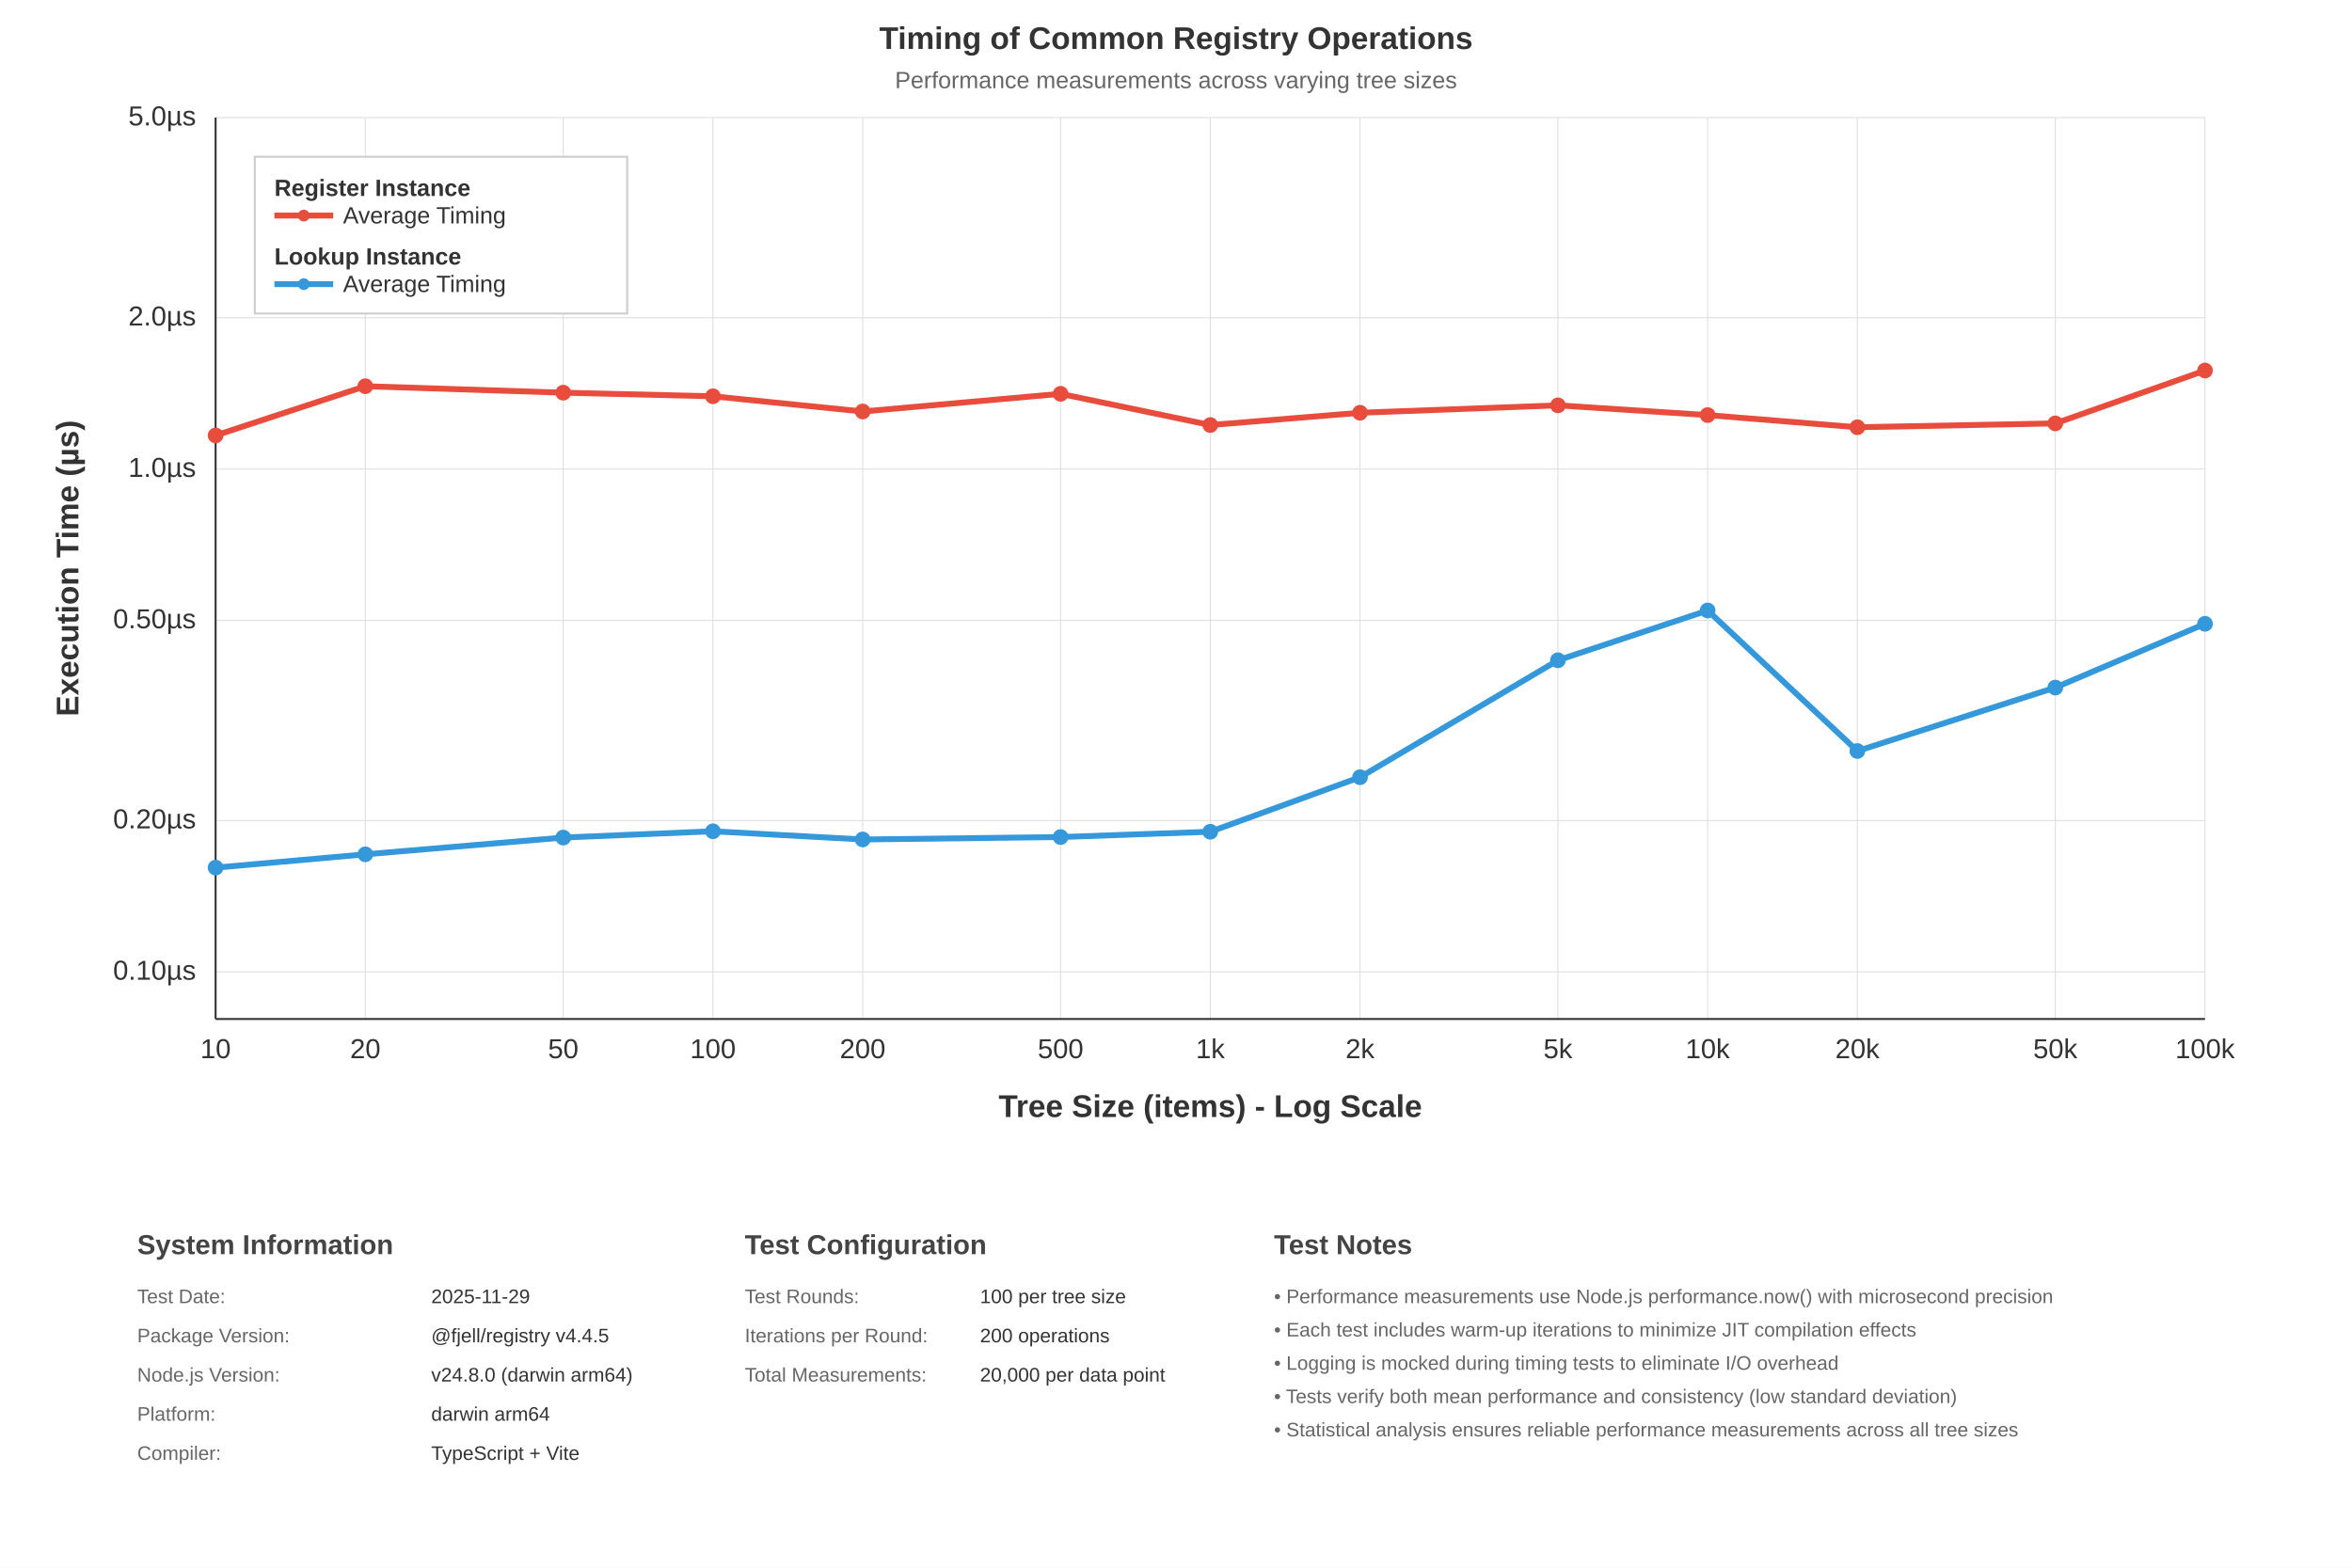
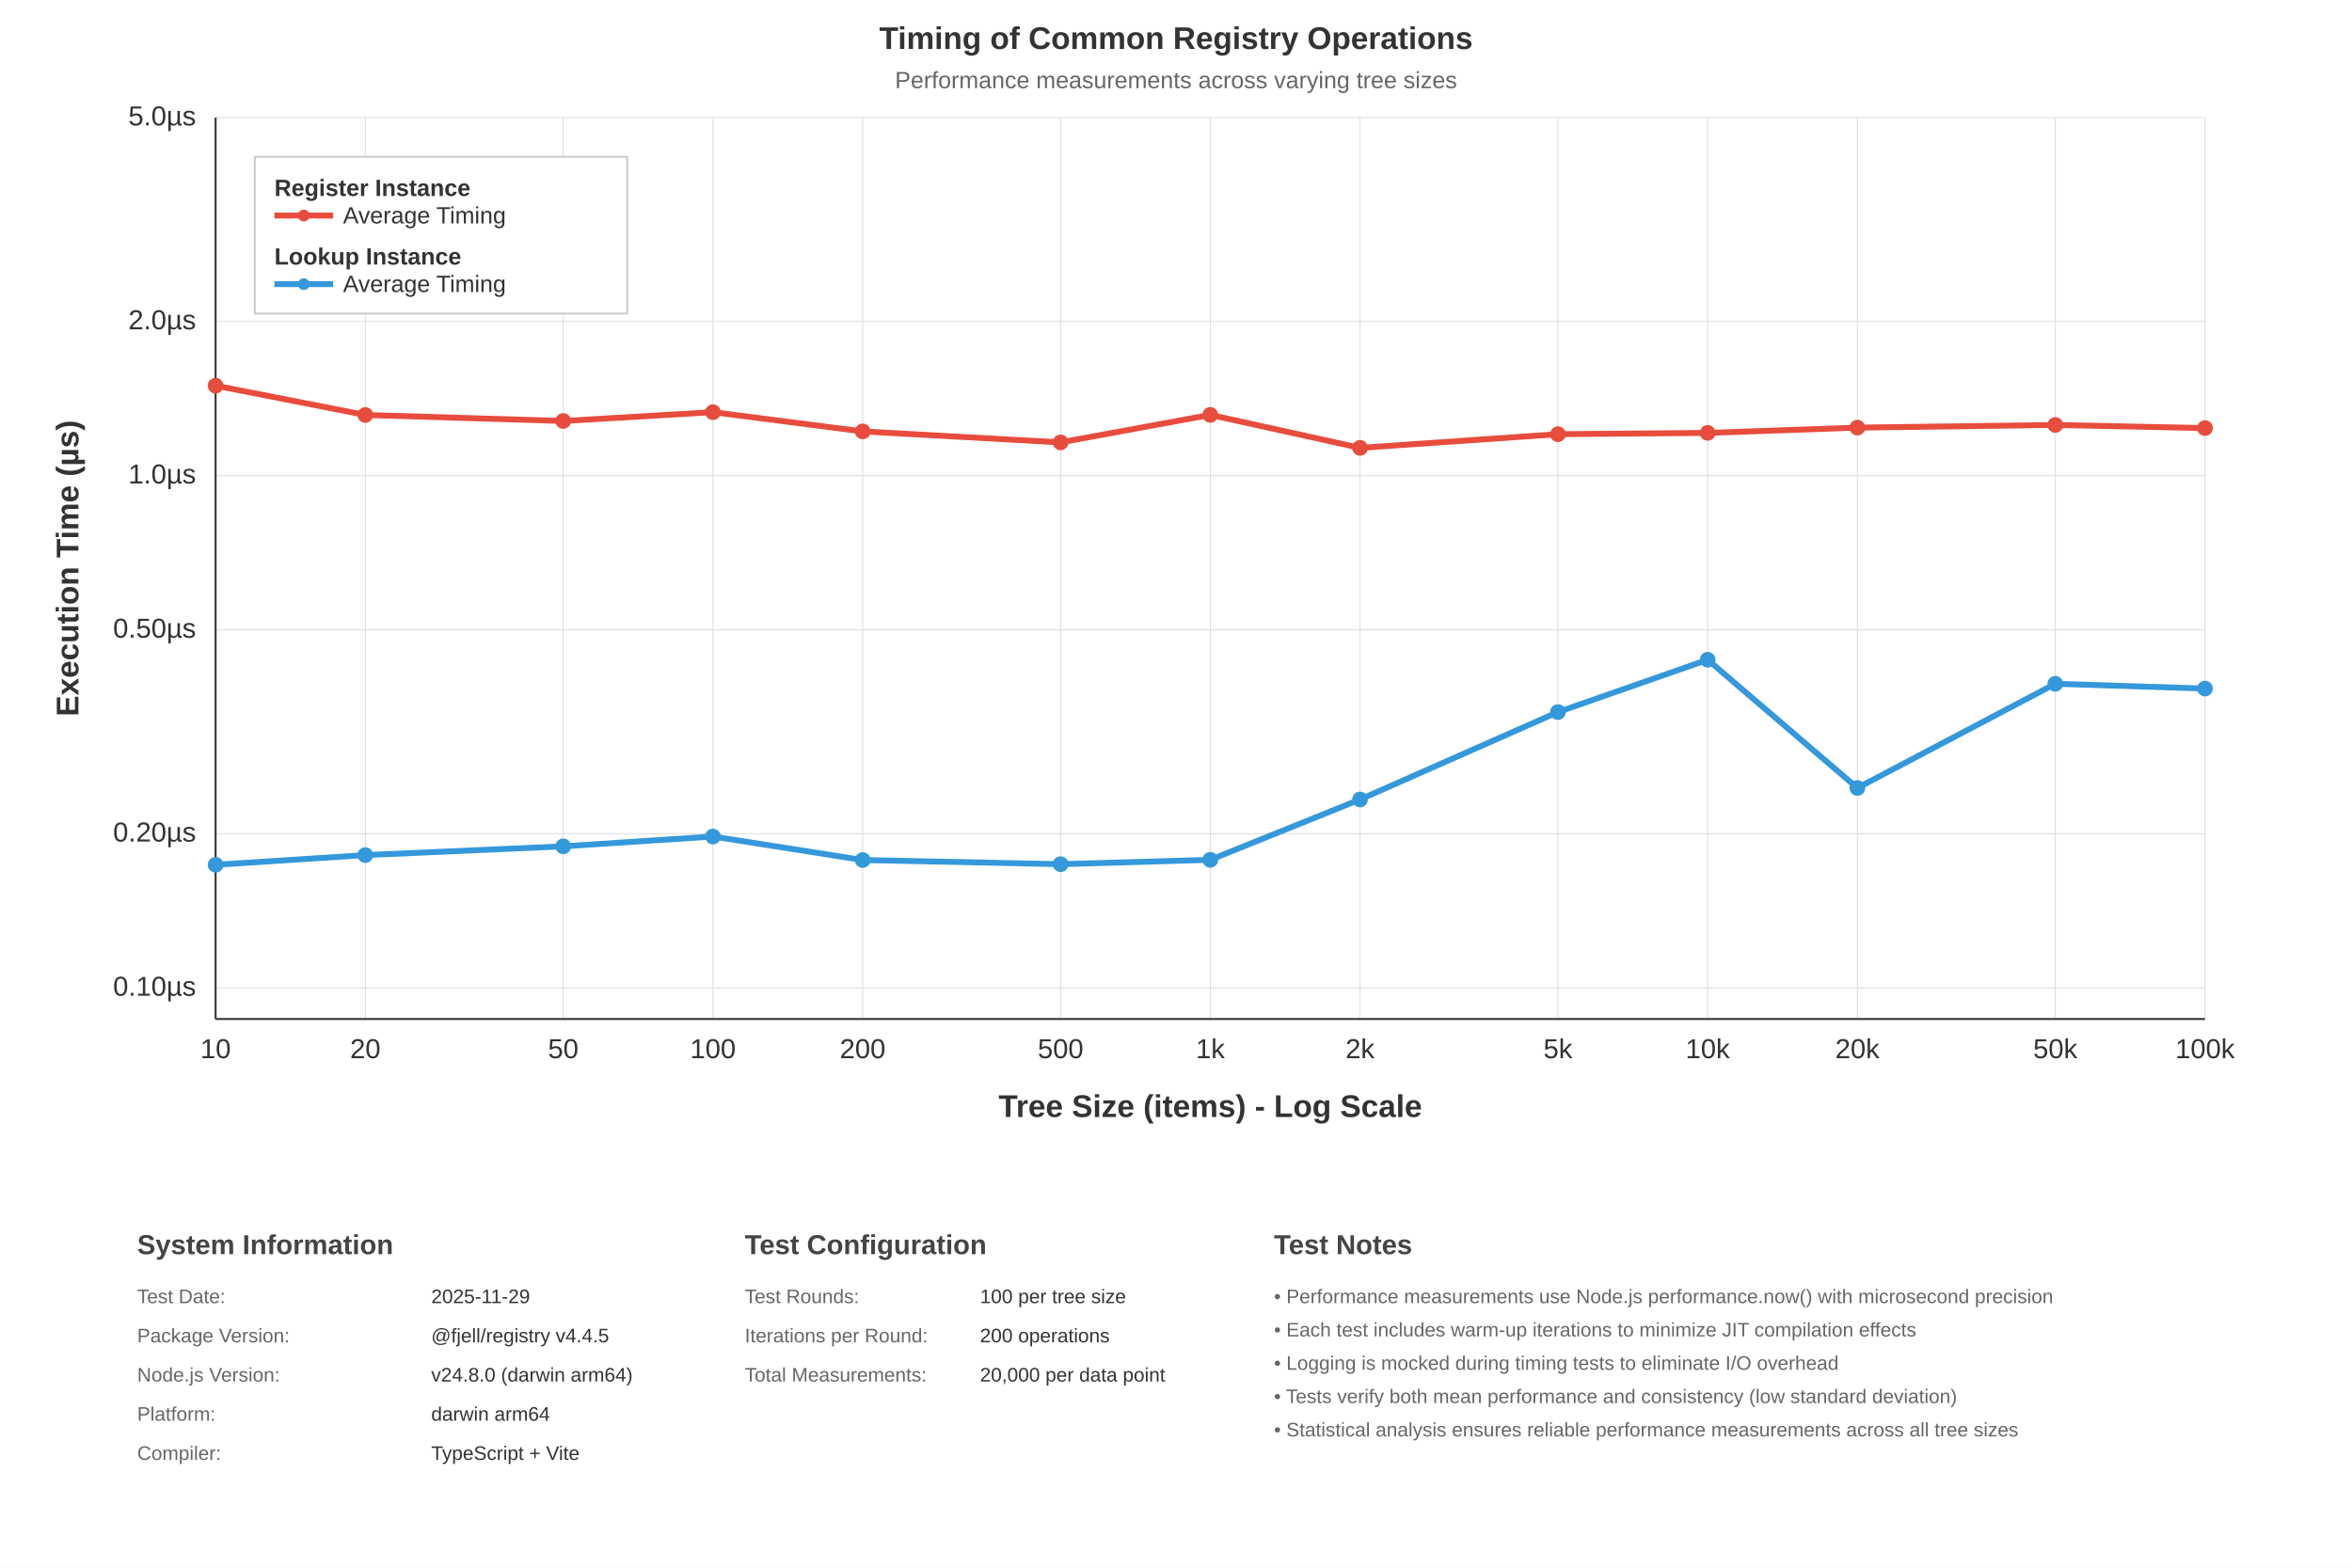
<svg xmlns="http://www.w3.org/2000/svg" width="1200" height="800">
  <style>
    .axis { stroke: #333; stroke-width: 1; }
    .grid { stroke: #ddd; stroke-width: 0.5; }
    .label { font-family: Arial, sans-serif; font-size: 14px; fill: #333; }
    .title { font-family: Arial, sans-serif; font-size: 16px; font-weight: bold; fill: #333; }
    .subtitle { font-family: Arial, sans-serif; font-size: 12px; fill: #666; }
    .register-mean { stroke: #e74c3c; stroke-width: 3; fill: none; }
    .lookup-mean { stroke: #3498db; stroke-width: 3; fill: none; }
    .register-band { fill: rgba(231, 76, 60, 0.2); stroke: #e74c3c; stroke-width: 1; }
    .lookup-band { fill: rgba(52, 152, 219, 0.2); stroke: #3498db; stroke-width: 1; }
    .register-dot { fill: #e74c3c; }
    .lookup-dot { fill: #3498db; }
    .legend { font-family: Arial, sans-serif; font-size: 12px; fill: #333; }
    .axis-title { font-family: Arial, sans-serif; font-size: 16px; font-weight: bold; fill: #333; }
    .metadata-title { font-family: Arial, sans-serif; font-size: 14px; font-weight: bold; fill: #333; }
    .metadata-section { font-family: Arial, sans-serif; font-size: 14px; font-weight: bold; fill: #444; }
    .metadata-label { font-family: Arial, sans-serif; font-size: 10px; fill: #666; }
    .metadata-value { font-family: Arial, sans-serif; font-size: 10px; fill: #333; }
  </style>
  <rect width="1200" height="800" fill="white" />
  <text x="600" y="25" text-anchor="middle" class="title">Timing of Common Registry Operations</text>
  <text x="600" y="45" text-anchor="middle" class="subtitle">Performance measurements across varying tree sizes</text>
  <g transform="translate(110,60)">
-     <line x1="0" y1="435.957" x2="1015" y2="435.957" class="grid" />
-     <text x="-10" y="439.957" text-anchor="end" class="label">0.10µs</text>
-     <line x1="0" y1="358.712" x2="1015" y2="358.712" class="grid" />
-     <text x="-10" y="362.712" text-anchor="end" class="label">0.20µs</text>
-     <line x1="0" y1="256.6" x2="1015" y2="256.6" class="grid" />
-     <text x="-10" y="260.6" text-anchor="end" class="label">0.50µs</text>
-     <line x1="0" y1="179.356" x2="1015" y2="179.356" class="grid" />
-     <text x="-10" y="183.356" text-anchor="end" class="label">1.0µs</text>
-     <line x1="0" y1="102.112" x2="1015" y2="102.112" class="grid" />
-     <text x="-10" y="106.112" text-anchor="end" class="label">2.0µs</text>
+     <line x1="0" y1="444.139" x2="1015" y2="444.139" class="grid" />
+     <text x="-10" y="448.139" text-anchor="end" class="label">0.10µs</text>
+     <line x1="0" y1="365.445" x2="1015" y2="365.445" class="grid" />
+     <text x="-10" y="369.445" text-anchor="end" class="label">0.20µs</text>
+     <line x1="0" y1="261.417" x2="1015" y2="261.417" class="grid" />
+     <text x="-10" y="265.417" text-anchor="end" class="label">0.50µs</text>
+     <line x1="0" y1="182.722" x2="1015" y2="182.722" class="grid" />
+     <text x="-10" y="186.722" text-anchor="end" class="label">1.0µs</text>
+     <line x1="0" y1="104.028" x2="1015" y2="104.028" class="grid" />
+     <text x="-10" y="108.028" text-anchor="end" class="label">2.0µs</text>
    <line x1="0" y1="0" x2="1015" y2="0" class="grid" />
    <text x="-10" y="4" text-anchor="end" class="label">5.0µs</text>
    <line x1="0" y1="0" x2="0" y2="460" class="grid" />
    <text x="0" y="480" text-anchor="middle" class="label">10</text>
    <line x1="76.386" y1="0" x2="76.386" y2="460" class="grid" />
    <text x="76.386" y="480" text-anchor="middle" class="label">20</text>
    <line x1="177.364" y1="0" x2="177.364" y2="460" class="grid" />
    <text x="177.364" y="480" text-anchor="middle" class="label">50</text>
    <line x1="253.75" y1="0" x2="253.75" y2="460" class="grid" />
    <text x="253.75" y="480" text-anchor="middle" class="label">100</text>
    <line x1="330.136" y1="0" x2="330.136" y2="460" class="grid" />
    <text x="330.136" y="480" text-anchor="middle" class="label">200</text>
    <line x1="431.114" y1="0" x2="431.114" y2="460" class="grid" />
    <text x="431.114" y="480" text-anchor="middle" class="label">500</text>
    <line x1="507.5" y1="0" x2="507.5" y2="460" class="grid" />
    <text x="507.5" y="480" text-anchor="middle" class="label">1k</text>
    <line x1="583.886" y1="0" x2="583.886" y2="460" class="grid" />
    <text x="583.886" y="480" text-anchor="middle" class="label">2k</text>
    <line x1="684.864" y1="0" x2="684.864" y2="460" class="grid" />
    <text x="684.864" y="480" text-anchor="middle" class="label">5k</text>
    <line x1="761.25" y1="0" x2="761.25" y2="460" class="grid" />
    <text x="761.25" y="480" text-anchor="middle" class="label">10k</text>
    <line x1="837.636" y1="0" x2="837.636" y2="460" class="grid" />
    <text x="837.636" y="480" text-anchor="middle" class="label">20k</text>
    <line x1="938.614" y1="0" x2="938.614" y2="460" class="grid" />
    <text x="938.614" y="480" text-anchor="middle" class="label">50k</text>
    <line x1="1015" y1="0" x2="1015" y2="460" class="grid" />
    <text x="1015" y="480" text-anchor="middle" class="label">100k</text>
    <line x1="0" y1="0" x2="0" y2="460" class="axis" />
    <line x1="0" y1="460" x2="1015" y2="460" class="axis" />
    <text x="507.5" y="510" text-anchor="middle" class="axis-title">Tree Size (items) - Log Scale</text>
    <text transform="rotate(-90,-70,230)" x="-70" y="230" text-anchor="middle" class="axis-title">Execution Time (µs)</text>
-     <path d="M 0 162.212 L 76.386 137.089 L 177.364 140.383 L 253.75 142.225 L 330.136 149.989 L 431.114 140.966 L 507.5 156.903 L 583.886 150.633 L 684.864 146.852 L 761.25 151.819 L 837.636 158.03 L 938.614 156.064 L 1015 129.087" class="register-mean" />
-     <path d="M 0 382.756 L 76.386 375.961 L 177.364 367.412 L 253.75 364.207 L 330.136 368.388 L 431.114 367.151 L 507.5 364.446 L 583.886 336.621 L 684.864 276.94 L 761.25 251.527 L 837.636 323.243 L 938.614 290.869 L 1015 258.324" class="lookup-mean" />
-     <circle cx="0" cy="162.212" r="4" class="register-dot" />
-     <circle cx="76.386" cy="137.089" r="4" class="register-dot" />
-     <circle cx="177.364" cy="140.383" r="4" class="register-dot" />
-     <circle cx="253.75" cy="142.225" r="4" class="register-dot" />
-     <circle cx="330.136" cy="149.989" r="4" class="register-dot" />
-     <circle cx="431.114" cy="140.966" r="4" class="register-dot" />
-     <circle cx="507.5" cy="156.903" r="4" class="register-dot" />
-     <circle cx="583.886" cy="150.633" r="4" class="register-dot" />
-     <circle cx="684.864" cy="146.852" r="4" class="register-dot" />
-     <circle cx="761.25" cy="151.819" r="4" class="register-dot" />
-     <circle cx="837.636" cy="158.03" r="4" class="register-dot" />
-     <circle cx="938.614" cy="156.064" r="4" class="register-dot" />
-     <circle cx="1015" cy="129.087" r="4" class="register-dot" />
-     <circle cx="0" cy="382.756" r="4" class="lookup-dot" />
-     <circle cx="76.386" cy="375.961" r="4" class="lookup-dot" />
-     <circle cx="177.364" cy="367.412" r="4" class="lookup-dot" />
-     <circle cx="253.75" cy="364.207" r="4" class="lookup-dot" />
-     <circle cx="330.136" cy="368.388" r="4" class="lookup-dot" />
-     <circle cx="431.114" cy="367.151" r="4" class="lookup-dot" />
-     <circle cx="507.5" cy="364.446" r="4" class="lookup-dot" />
-     <circle cx="583.886" cy="336.621" r="4" class="lookup-dot" />
-     <circle cx="684.864" cy="276.94" r="4" class="lookup-dot" />
-     <circle cx="761.25" cy="251.527" r="4" class="lookup-dot" />
-     <circle cx="837.636" cy="323.243" r="4" class="lookup-dot" />
-     <circle cx="938.614" cy="290.869" r="4" class="lookup-dot" />
-     <circle cx="1015" cy="258.324" r="4" class="lookup-dot" />
+     <path d="M 0 136.825 L 76.386 151.765 L 177.364 154.828 L 253.75 150.331 L 330.136 160.153 L 431.114 165.756 L 507.5 151.717 L 583.886 168.549 L 684.864 161.57 L 761.25 160.906 L 837.636 158.222 L 938.614 156.858 L 1015 158.453" class="register-mean" />
+     <path d="M 0 381.306 L 76.386 376.36 L 177.364 371.891 L 253.75 366.881 L 330.136 378.875 L 431.114 381.001 L 507.5 378.768 L 583.886 347.981 L 684.864 303.377 L 761.25 276.663 L 837.636 342.108 L 938.614 288.938 L 1015 291.383" class="lookup-mean" />
+     <circle cx="0" cy="136.825" r="4" class="register-dot" />
+     <circle cx="76.386" cy="151.765" r="4" class="register-dot" />
+     <circle cx="177.364" cy="154.828" r="4" class="register-dot" />
+     <circle cx="253.75" cy="150.331" r="4" class="register-dot" />
+     <circle cx="330.136" cy="160.153" r="4" class="register-dot" />
+     <circle cx="431.114" cy="165.756" r="4" class="register-dot" />
+     <circle cx="507.5" cy="151.717" r="4" class="register-dot" />
+     <circle cx="583.886" cy="168.549" r="4" class="register-dot" />
+     <circle cx="684.864" cy="161.57" r="4" class="register-dot" />
+     <circle cx="761.25" cy="160.906" r="4" class="register-dot" />
+     <circle cx="837.636" cy="158.222" r="4" class="register-dot" />
+     <circle cx="938.614" cy="156.858" r="4" class="register-dot" />
+     <circle cx="1015" cy="158.453" r="4" class="register-dot" />
+     <circle cx="0" cy="381.306" r="4" class="lookup-dot" />
+     <circle cx="76.386" cy="376.36" r="4" class="lookup-dot" />
+     <circle cx="177.364" cy="371.891" r="4" class="lookup-dot" />
+     <circle cx="253.75" cy="366.881" r="4" class="lookup-dot" />
+     <circle cx="330.136" cy="378.875" r="4" class="lookup-dot" />
+     <circle cx="431.114" cy="381.001" r="4" class="lookup-dot" />
+     <circle cx="507.5" cy="378.768" r="4" class="lookup-dot" />
+     <circle cx="583.886" cy="347.981" r="4" class="lookup-dot" />
+     <circle cx="684.864" cy="303.377" r="4" class="lookup-dot" />
+     <circle cx="761.25" cy="276.663" r="4" class="lookup-dot" />
+     <circle cx="837.636" cy="342.108" r="4" class="lookup-dot" />
+     <circle cx="938.614" cy="288.938" r="4" class="lookup-dot" />
+     <circle cx="1015" cy="291.383" r="4" class="lookup-dot" />
    <g transform="translate(20, 20)">
      <rect x="0" y="0" width="190" height="80" fill="white" stroke="#ccc" stroke-width="1" />
      <text x="10" y="20" class="legend" font-weight="bold">Register Instance</text>
      <line x1="10" y1="30" x2="40" y2="30" class="register-mean" />
      <circle cx="25" cy="30" r="3" class="register-dot" />
      <text x="45" y="34" class="legend">Average Timing</text>
      <text x="10" y="55" class="legend" font-weight="bold">Lookup Instance</text>
      <line x1="10" y1="65" x2="40" y2="65" class="lookup-mean" />
      <circle cx="25" cy="65" r="3" class="lookup-dot" />
      <text x="45" y="69" class="legend">Average Timing</text>
    </g>
  </g>
  <g transform="translate(50, 620)">
    <g transform="translate(20, 20)">
      <text x="0" y="0" class="metadata-section">System Information</text>
      <text x="0" y="25" class="metadata-label">Test Date:</text>
      <text x="150" y="25" class="metadata-value">2025-11-29</text>
      <text x="0" y="45" class="metadata-label">Package Version:</text>
      <text x="150" y="45" class="metadata-value">@fjell/registry v4.4.5</text>
      <text x="0" y="65" class="metadata-label">Node.js Version:</text>
      <text x="150" y="65" class="metadata-value">v24.8.0 (darwin arm64)</text>
      <text x="0" y="85" class="metadata-label">Platform:</text>
      <text x="150" y="85" class="metadata-value">darwin arm64</text>
      <text x="0" y="105" class="metadata-label">Compiler:</text>
      <text x="150" y="105" class="metadata-value">TypeScript + Vite</text>
    </g>
    <g transform="translate(330, 20)">
      <text x="0" y="0" class="metadata-section">Test Configuration</text>
      <text x="0" y="25" class="metadata-label">Test Rounds:</text>
      <text x="120" y="25" class="metadata-value">100 per tree size</text>
      <text x="0" y="45" class="metadata-label">Iterations per Round:</text>
      <text x="120" y="45" class="metadata-value">200 operations</text>
      <text x="0" y="65" class="metadata-label">Total Measurements:</text>
      <text x="120" y="65" class="metadata-value">20,000 per data point</text>
    </g>
    <g transform="translate(600, 20)">
      <text x="0" y="0" class="metadata-section">Test Notes</text>
      <text x="0" y="25" class="metadata-label">• Performance measurements use Node.js performance.now() with microsecond precision</text>
      <text x="0" y="42" class="metadata-label">• Each test includes warm-up iterations to minimize JIT compilation effects</text>
      <text x="0" y="59" class="metadata-label">• Logging is mocked during timing tests to eliminate I/O overhead</text>
      <text x="0" y="76" class="metadata-label">• Tests verify both mean performance and consistency (low standard deviation)</text>
      <text x="0" y="93" class="metadata-label">• Statistical analysis ensures reliable performance measurements across all tree sizes</text>
    </g>
  </g>
</svg>
